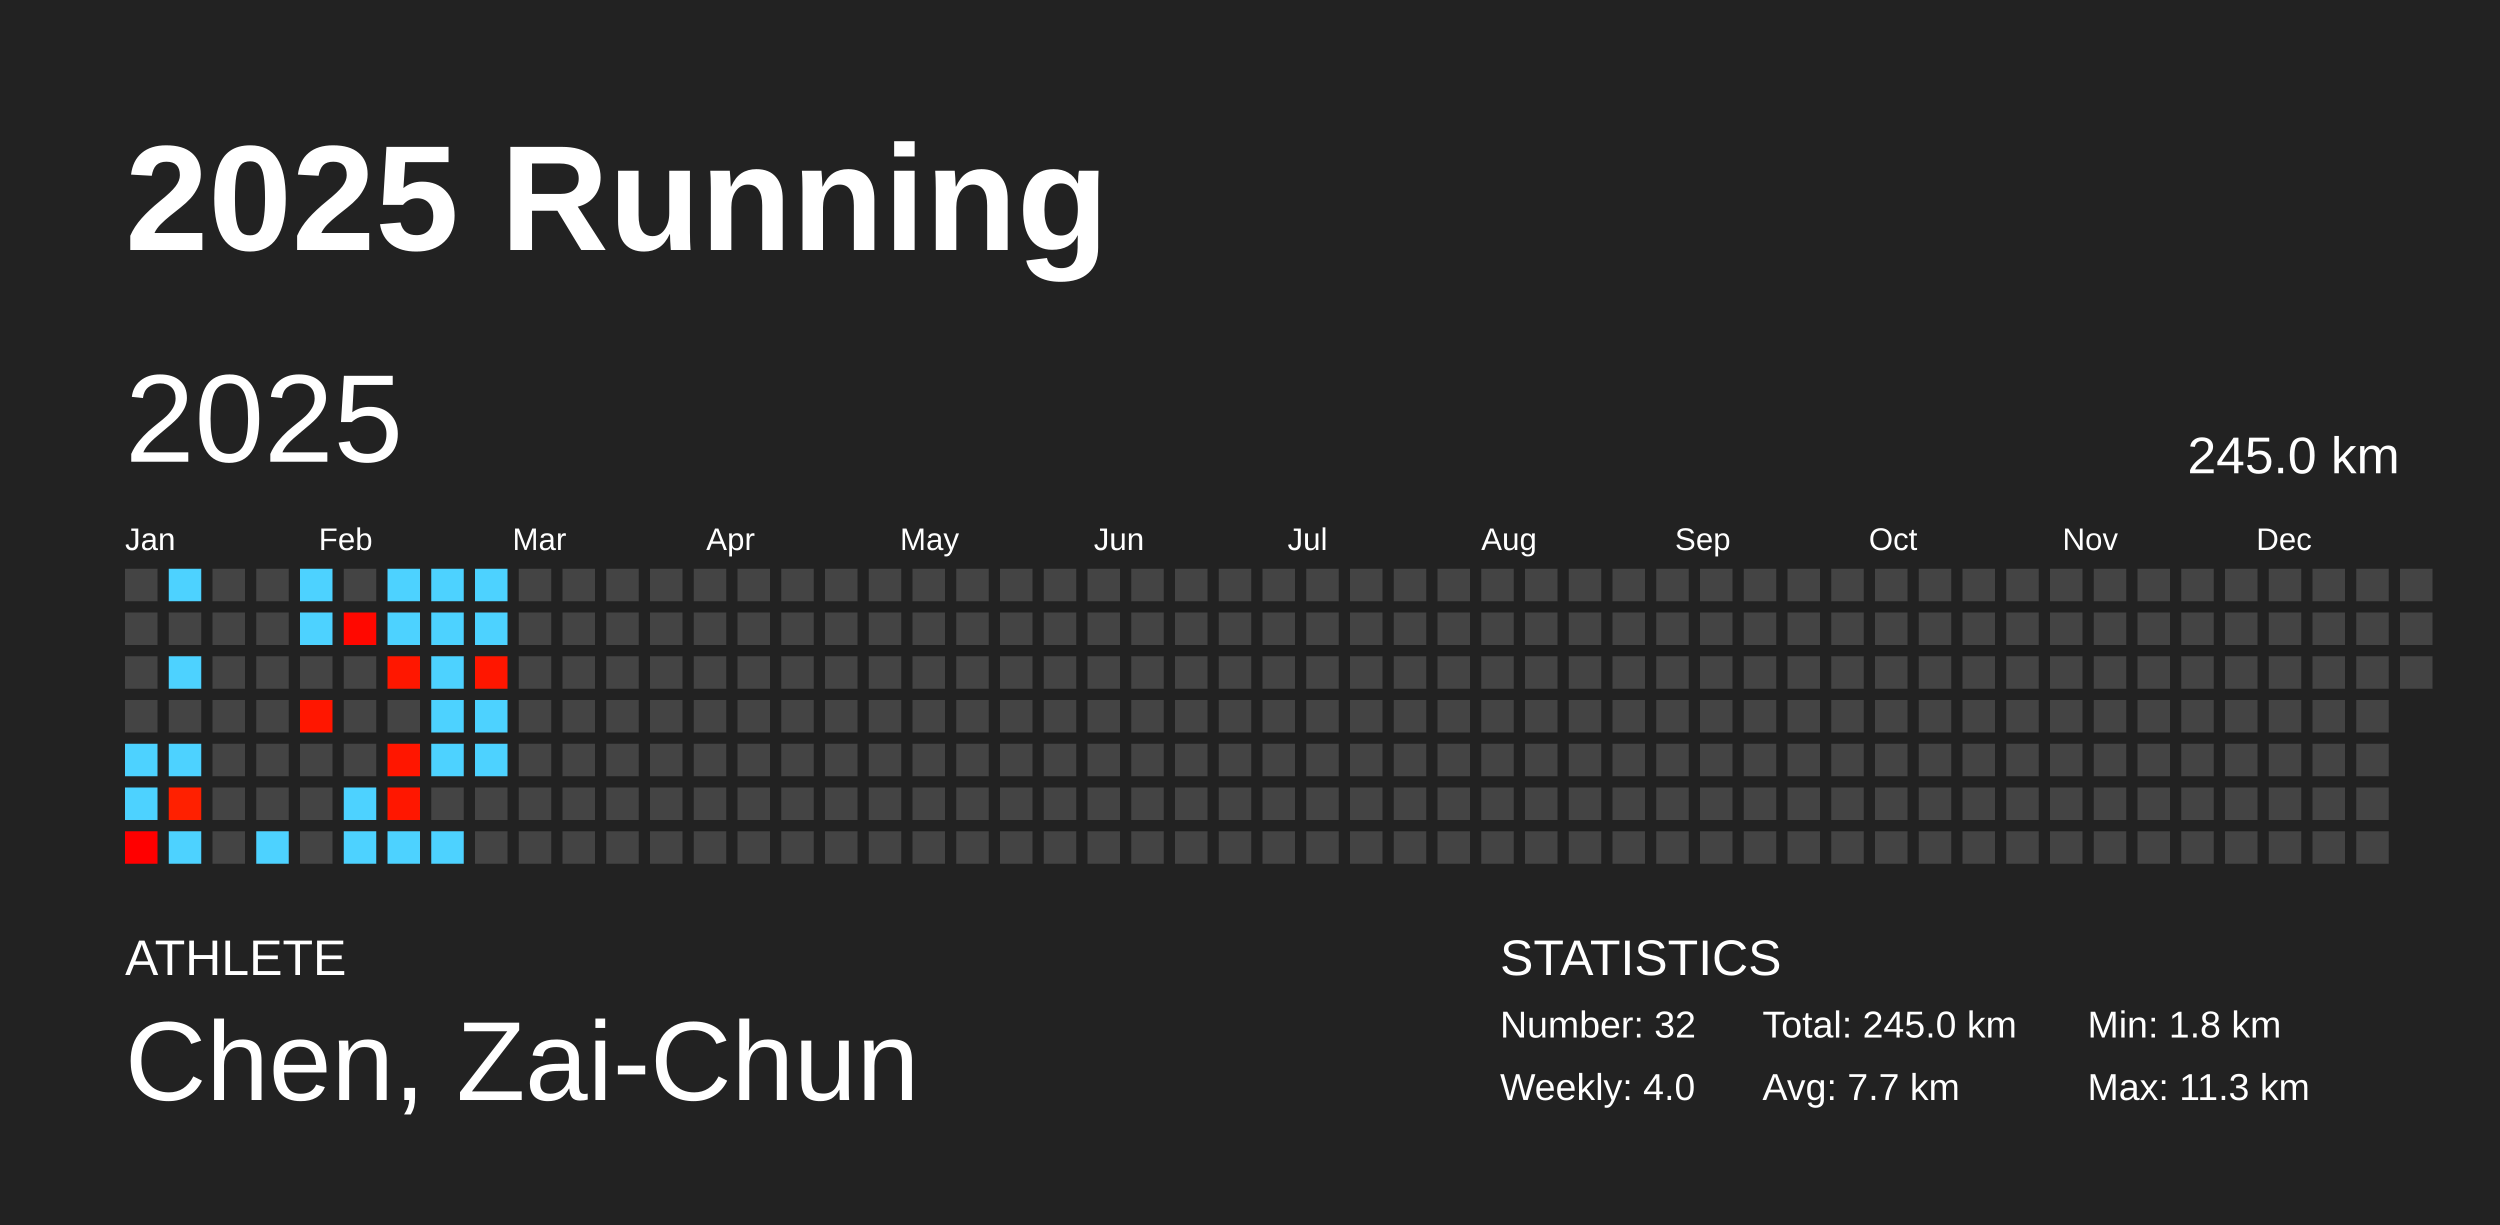
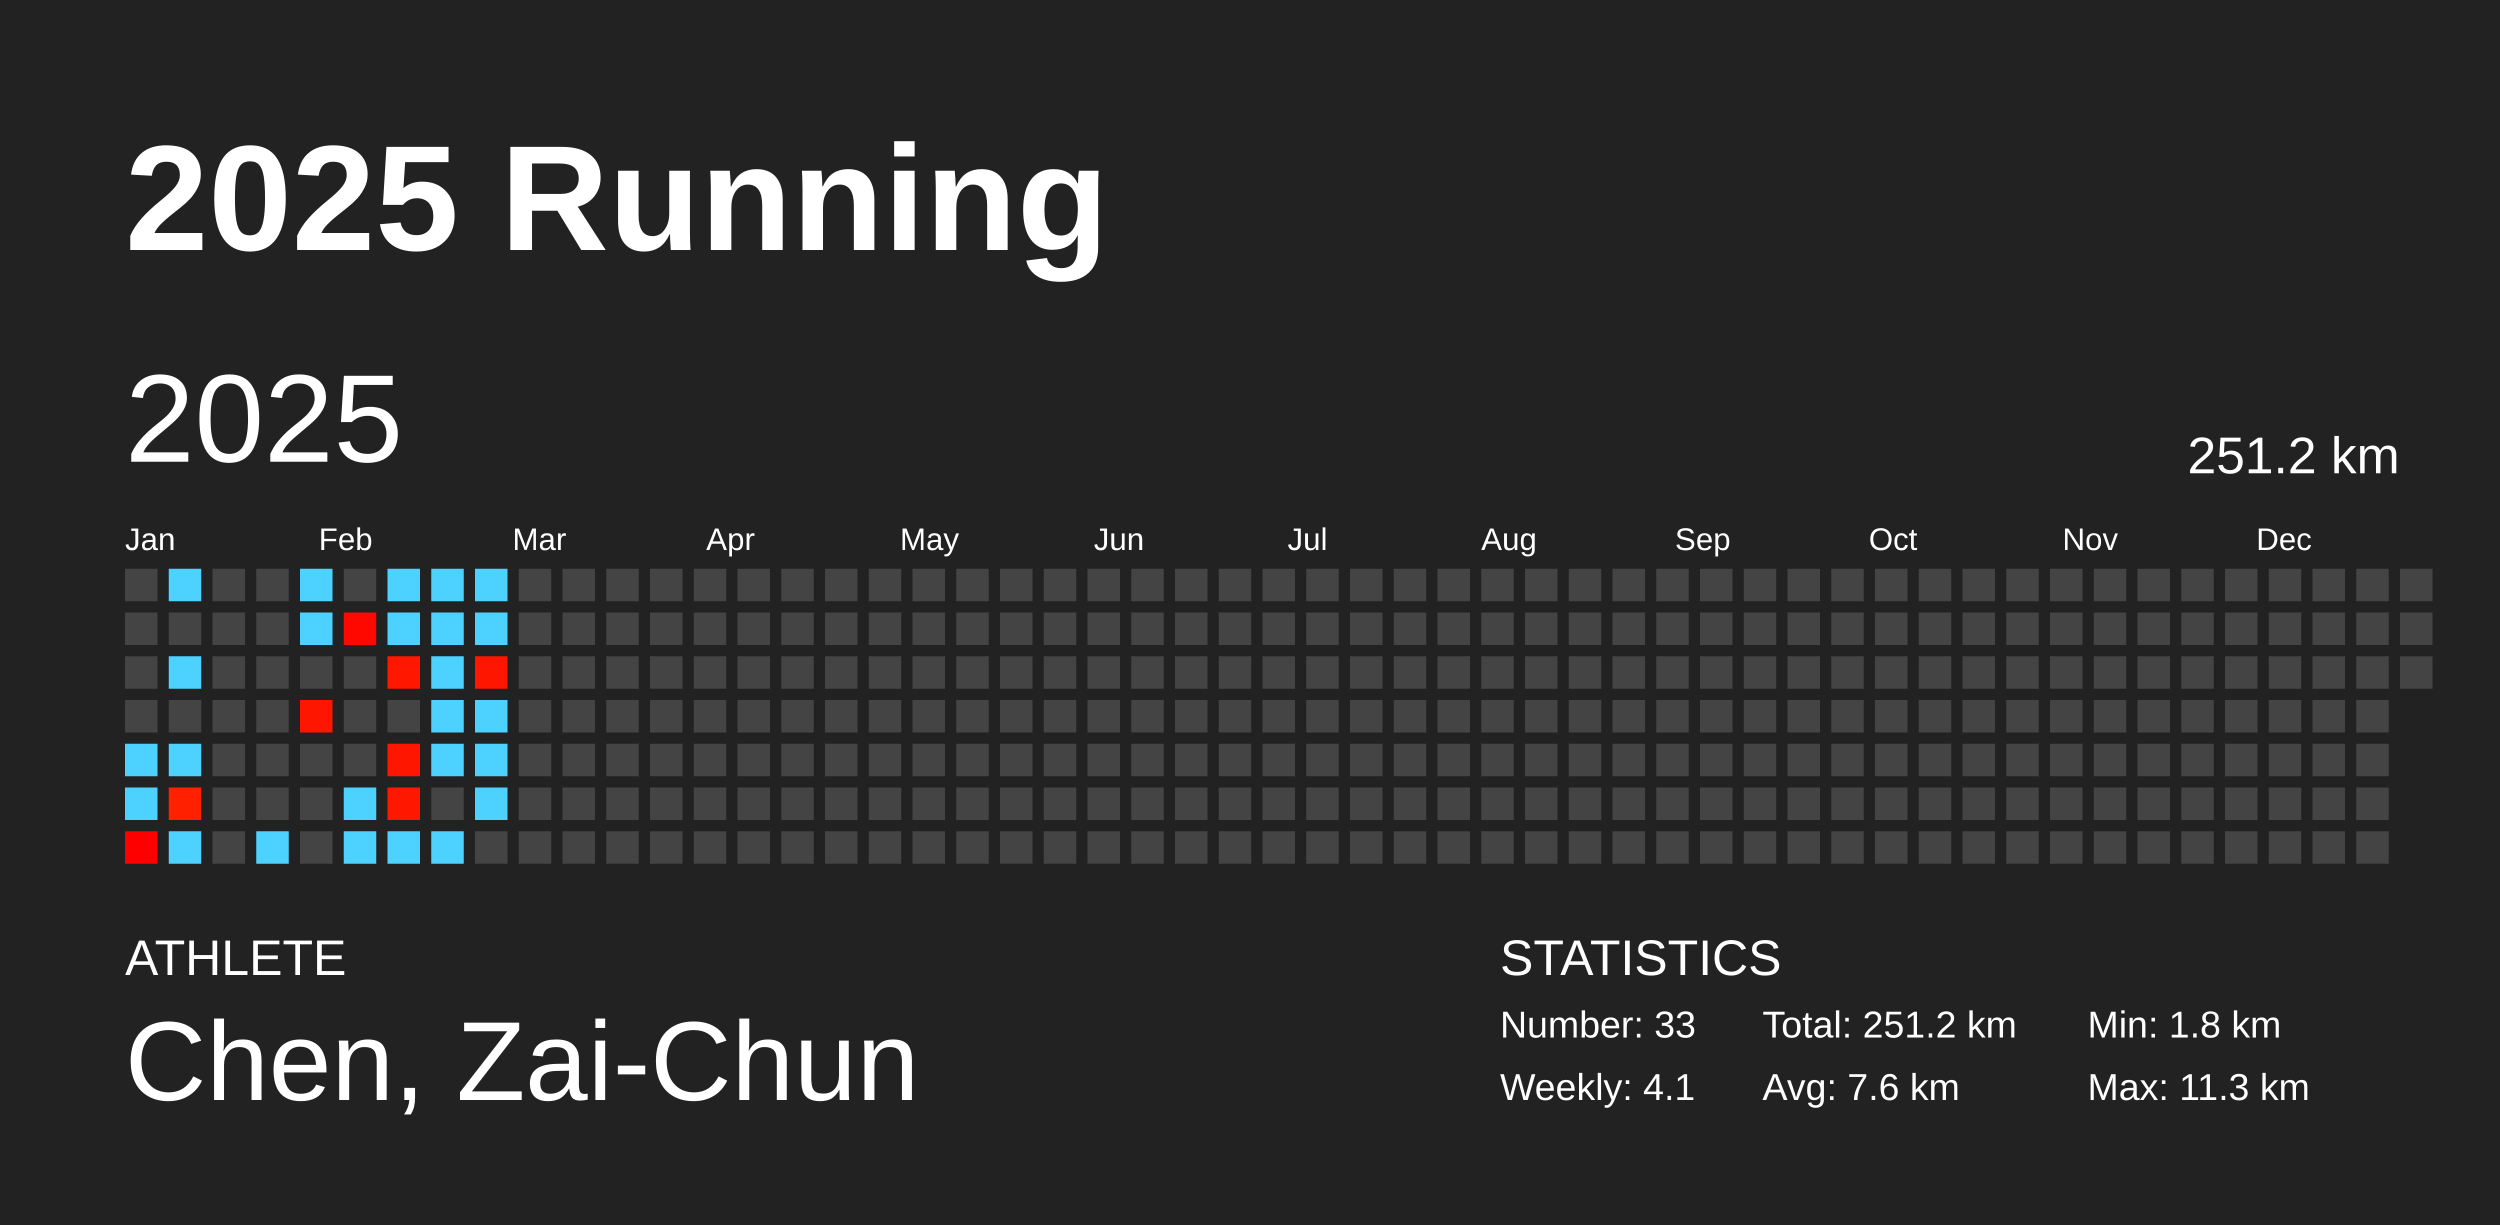
<svg xmlns="http://www.w3.org/2000/svg" baseProfile="full" height="98mm" version="1.1" viewBox="0,0,200,98" width="200mm">
  <defs />
  <rect fill="#222222" height="98" width="200" x="0" y="0" />
  <text fill="#FFFFFF" style="font-size:12px; font-family:Arial; font-weight:bold;" x="10" y="20">2025 Running</text>
  <text fill="#FFFFFF" style="font-size:4px; font-family:Arial" x="10" y="78">ATHLETE</text>
  <text fill="#FFFFFF" style="font-size:9px; font-family:Arial" x="10" y="88">Chen, Zai-Chun</text>
  <text fill="#FFFFFF" style="font-size:4px; font-family:Arial" x="120" y="78">STATISTICS</text>
-   <text fill="#FFFFFF" style="font-size:3px; font-family:Arial" x="120" y="83">Number: 32</text>
-   <text fill="#FFFFFF" style="font-size:3px; font-family:Arial" x="120" y="88">Weekly: 4.0</text>
-   <text fill="#FFFFFF" style="font-size:3px; font-family:Arial" x="141" y="83">Total: 245.0 km</text>
-   <text fill="#FFFFFF" style="font-size:3px; font-family:Arial" x="141" y="88">Avg: 7.7 km</text>
+   <text fill="#FFFFFF" style="font-size:3px; font-family:Arial" x="120" y="83">Number: 33</text>
+   <text fill="#FFFFFF" style="font-size:3px; font-family:Arial" x="120" y="88">Weekly: 4.1</text>
+   <text fill="#FFFFFF" style="font-size:3px; font-family:Arial" x="141" y="83">Total: 251.2 km</text>
+   <text fill="#FFFFFF" style="font-size:3px; font-family:Arial" x="141" y="88">Avg: 7.6 km</text>
  <text fill="#FFFFFF" style="font-size:3px; font-family:Arial" x="167" y="83">Min: 1.8 km</text>
  <text fill="#FFFFFF" style="font-size:3px; font-family:Arial" x="167" y="88">Max: 11.3 km</text>
  <text dominant-baseline="hanging" fill="#FFFFFF" style="font-size:10.0px; font-family:Arial;" x="10" y="30">2025</text>
-   <text dominant-baseline="hanging" fill="#FFFFFF" style="font-size:4.125px; font-family:Arial;" x="175" y="35">245.0 km</text>
+   <text dominant-baseline="hanging" fill="#FFFFFF" style="font-size:4.125px; font-family:Arial;" x="175" y="35">251.2 km</text>
  <text fill="#FFFFFF" style="font-size:2.5px; font-family:Arial" x="10.0" y="44">Jan</text>
  <text fill="#FFFFFF" style="font-size:2.5px; font-family:Arial" x="25.5" y="44">Feb</text>
  <text fill="#FFFFFF" style="font-size:2.5px; font-family:Arial" x="41.0" y="44">Mar</text>
  <text fill="#FFFFFF" style="font-size:2.5px; font-family:Arial" x="56.5" y="44">Apr</text>
  <text fill="#FFFFFF" style="font-size:2.5px; font-family:Arial" x="72.0" y="44">May</text>
  <text fill="#FFFFFF" style="font-size:2.5px; font-family:Arial" x="87.5" y="44">Jun</text>
  <text fill="#FFFFFF" style="font-size:2.5px; font-family:Arial" x="103.0" y="44">Jul</text>
  <text fill="#FFFFFF" style="font-size:2.5px; font-family:Arial" x="118.5" y="44">Aug</text>
  <text fill="#FFFFFF" style="font-size:2.5px; font-family:Arial" x="134.0" y="44">Sep</text>
  <text fill="#FFFFFF" style="font-size:2.5px; font-family:Arial" x="149.5" y="44">Oct</text>
  <text fill="#FFFFFF" style="font-size:2.5px; font-family:Arial" x="165.0" y="44">Nov</text>
  <text fill="#FFFFFF" style="font-size:2.5px; font-family:Arial" x="180.5" y="44">Dec</text>
  <rect fill="#444444" height="2.6" width="2.6" x="10.0" y="45.5" />
  <rect fill="#444444" height="2.6" width="2.6" x="10.0" y="49.0" />
  <rect fill="#444444" height="2.6" width="2.6" x="10.0" y="52.5" />
  <rect fill="#444444" height="2.6" width="2.6" x="10.0" y="56.0" />
  <rect fill="#4dd2ff" height="2.6" width="2.6" x="10.0" y="59.5" />
  <rect fill="#4dd2ff" height="2.6" width="2.6" x="10.0" y="63.0" />
  <rect fill="#ff0000" height="2.6" width="2.6" x="10.0" y="66.5" />
  <rect fill="#4dd2ff" height="2.6" width="2.6" x="13.5" y="45.5" />
  <rect fill="#444444" height="2.6" width="2.6" x="13.5" y="49.0" />
  <rect fill="#4dd2ff" height="2.6" width="2.6" x="13.5" y="52.5" />
  <rect fill="#444444" height="2.6" width="2.6" x="13.5" y="56.0" />
  <rect fill="#4dd2ff" height="2.6" width="2.6" x="13.5" y="59.5" />
  <rect fill="#ff2000" height="2.6" width="2.6" x="13.5" y="63.0" />
  <rect fill="#4dd2ff" height="2.6" width="2.6" x="13.5" y="66.5" />
  <rect fill="#444444" height="2.6" width="2.6" x="17.0" y="45.5" />
  <rect fill="#444444" height="2.6" width="2.6" x="17.0" y="49.0" />
  <rect fill="#444444" height="2.6" width="2.6" x="17.0" y="52.5" />
  <rect fill="#444444" height="2.6" width="2.6" x="17.0" y="56.0" />
  <rect fill="#444444" height="2.6" width="2.6" x="17.0" y="59.5" />
  <rect fill="#444444" height="2.6" width="2.6" x="17.0" y="63.0" />
  <rect fill="#444444" height="2.6" width="2.6" x="17.0" y="66.5" />
  <rect fill="#444444" height="2.6" width="2.6" x="20.5" y="45.5" />
  <rect fill="#444444" height="2.6" width="2.6" x="20.5" y="49.0" />
  <rect fill="#444444" height="2.6" width="2.6" x="20.5" y="52.5" />
  <rect fill="#444444" height="2.6" width="2.6" x="20.5" y="56.0" />
  <rect fill="#444444" height="2.6" width="2.6" x="20.5" y="59.5" />
  <rect fill="#444444" height="2.6" width="2.6" x="20.5" y="63.0" />
  <rect fill="#4dd2ff" height="2.6" width="2.6" x="20.5" y="66.5" />
  <rect fill="#4dd2ff" height="2.6" width="2.6" x="24.0" y="45.5" />
  <rect fill="#4dd2ff" height="2.6" width="2.6" x="24.0" y="49.0" />
  <rect fill="#444444" height="2.6" width="2.6" x="24.0" y="52.5" />
  <rect fill="#ff1600" height="2.6" width="2.6" x="24.0" y="56.0" />
  <rect fill="#444444" height="2.6" width="2.6" x="24.0" y="59.5" />
  <rect fill="#444444" height="2.6" width="2.6" x="24.0" y="63.0" />
  <rect fill="#444444" height="2.6" width="2.6" x="24.0" y="66.5" />
  <rect fill="#444444" height="2.6" width="2.6" x="27.5" y="45.5" />
  <rect fill="#ff0800" height="2.6" width="2.6" x="27.5" y="49.0" />
  <rect fill="#444444" height="2.6" width="2.6" x="27.5" y="52.5" />
  <rect fill="#444444" height="2.6" width="2.6" x="27.5" y="56.0" />
  <rect fill="#444444" height="2.6" width="2.6" x="27.5" y="59.5" />
  <rect fill="#4dd2ff" height="2.6" width="2.6" x="27.5" y="63.0" />
  <rect fill="#4dd2ff" height="2.6" width="2.6" x="27.5" y="66.5" />
  <rect fill="#4dd2ff" height="2.6" width="2.6" x="31.0" y="45.5" />
  <rect fill="#4dd2ff" height="2.6" width="2.6" x="31.0" y="49.0" />
  <rect fill="#ff1700" height="2.6" width="2.6" x="31.0" y="52.5" />
  <rect fill="#444444" height="2.6" width="2.6" x="31.0" y="56.0" />
  <rect fill="#ff1600" height="2.6" width="2.6" x="31.0" y="59.5" />
  <rect fill="#ff1700" height="2.6" width="2.6" x="31.0" y="63.0" />
  <rect fill="#4dd2ff" height="2.6" width="2.6" x="31.0" y="66.5" />
  <rect fill="#4dd2ff" height="2.6" width="2.6" x="34.5" y="45.5" />
  <rect fill="#4dd2ff" height="2.6" width="2.6" x="34.5" y="49.0" />
  <rect fill="#4dd2ff" height="2.6" width="2.6" x="34.5" y="52.5" />
  <rect fill="#4dd2ff" height="2.6" width="2.6" x="34.5" y="56.0" />
  <rect fill="#4dd2ff" height="2.6" width="2.6" x="34.5" y="59.5" />
  <rect fill="#444444" height="2.6" width="2.6" x="34.5" y="63.0" />
  <rect fill="#4dd2ff" height="2.6" width="2.6" x="34.5" y="66.5" />
  <rect fill="#4dd2ff" height="2.6" width="2.6" x="38.0" y="45.5" />
  <rect fill="#4dd2ff" height="2.6" width="2.6" x="38.0" y="49.0" />
  <rect fill="#ff1600" height="2.6" width="2.6" x="38.0" y="52.5" />
  <rect fill="#4dd2ff" height="2.6" width="2.6" x="38.0" y="56.0" />
  <rect fill="#4dd2ff" height="2.6" width="2.6" x="38.0" y="59.5" />
-   <rect fill="#444444" height="2.6" width="2.6" x="38.0" y="63.0" />
+   <rect fill="#4dd2ff" height="2.6" width="2.6" x="38.0" y="63.0" />
  <rect fill="#444444" height="2.6" width="2.6" x="38.0" y="66.5" />
  <rect fill="#444444" height="2.6" width="2.6" x="41.5" y="45.5" />
  <rect fill="#444444" height="2.6" width="2.6" x="41.5" y="49.0" />
  <rect fill="#444444" height="2.6" width="2.6" x="41.5" y="52.5" />
  <rect fill="#444444" height="2.6" width="2.6" x="41.5" y="56.0" />
  <rect fill="#444444" height="2.6" width="2.6" x="41.5" y="59.5" />
  <rect fill="#444444" height="2.6" width="2.6" x="41.5" y="63.0" />
  <rect fill="#444444" height="2.6" width="2.6" x="41.5" y="66.5" />
  <rect fill="#444444" height="2.6" width="2.6" x="45.0" y="45.5" />
  <rect fill="#444444" height="2.6" width="2.6" x="45.0" y="49.0" />
  <rect fill="#444444" height="2.6" width="2.6" x="45.0" y="52.5" />
  <rect fill="#444444" height="2.6" width="2.6" x="45.0" y="56.0" />
  <rect fill="#444444" height="2.6" width="2.6" x="45.0" y="59.5" />
  <rect fill="#444444" height="2.6" width="2.6" x="45.0" y="63.0" />
  <rect fill="#444444" height="2.6" width="2.6" x="45.0" y="66.5" />
  <rect fill="#444444" height="2.6" width="2.6" x="48.5" y="45.5" />
  <rect fill="#444444" height="2.6" width="2.6" x="48.5" y="49.0" />
  <rect fill="#444444" height="2.6" width="2.6" x="48.5" y="52.5" />
  <rect fill="#444444" height="2.6" width="2.6" x="48.5" y="56.0" />
  <rect fill="#444444" height="2.6" width="2.6" x="48.5" y="59.5" />
  <rect fill="#444444" height="2.6" width="2.6" x="48.5" y="63.0" />
  <rect fill="#444444" height="2.6" width="2.6" x="48.5" y="66.5" />
  <rect fill="#444444" height="2.6" width="2.6" x="52.0" y="45.5" />
  <rect fill="#444444" height="2.6" width="2.6" x="52.0" y="49.0" />
  <rect fill="#444444" height="2.6" width="2.6" x="52.0" y="52.5" />
  <rect fill="#444444" height="2.6" width="2.6" x="52.0" y="56.0" />
  <rect fill="#444444" height="2.6" width="2.6" x="52.0" y="59.5" />
  <rect fill="#444444" height="2.6" width="2.6" x="52.0" y="63.0" />
  <rect fill="#444444" height="2.6" width="2.6" x="52.0" y="66.5" />
  <rect fill="#444444" height="2.6" width="2.6" x="55.5" y="45.5" />
  <rect fill="#444444" height="2.6" width="2.6" x="55.5" y="49.0" />
  <rect fill="#444444" height="2.6" width="2.6" x="55.5" y="52.5" />
  <rect fill="#444444" height="2.6" width="2.6" x="55.5" y="56.0" />
  <rect fill="#444444" height="2.6" width="2.6" x="55.5" y="59.5" />
  <rect fill="#444444" height="2.6" width="2.6" x="55.5" y="63.0" />
  <rect fill="#444444" height="2.6" width="2.6" x="55.5" y="66.5" />
  <rect fill="#444444" height="2.6" width="2.6" x="59.0" y="45.5" />
  <rect fill="#444444" height="2.6" width="2.6" x="59.0" y="49.0" />
  <rect fill="#444444" height="2.6" width="2.6" x="59.0" y="52.5" />
  <rect fill="#444444" height="2.6" width="2.6" x="59.0" y="56.0" />
  <rect fill="#444444" height="2.6" width="2.6" x="59.0" y="59.5" />
  <rect fill="#444444" height="2.6" width="2.6" x="59.0" y="63.0" />
  <rect fill="#444444" height="2.6" width="2.6" x="59.0" y="66.5" />
  <rect fill="#444444" height="2.6" width="2.6" x="62.5" y="45.5" />
  <rect fill="#444444" height="2.6" width="2.6" x="62.5" y="49.0" />
  <rect fill="#444444" height="2.6" width="2.6" x="62.5" y="52.5" />
  <rect fill="#444444" height="2.6" width="2.6" x="62.5" y="56.0" />
  <rect fill="#444444" height="2.6" width="2.6" x="62.5" y="59.5" />
  <rect fill="#444444" height="2.6" width="2.6" x="62.5" y="63.0" />
  <rect fill="#444444" height="2.6" width="2.6" x="62.5" y="66.5" />
  <rect fill="#444444" height="2.6" width="2.6" x="66.0" y="45.5" />
  <rect fill="#444444" height="2.6" width="2.6" x="66.0" y="49.0" />
  <rect fill="#444444" height="2.6" width="2.6" x="66.0" y="52.5" />
  <rect fill="#444444" height="2.6" width="2.6" x="66.0" y="56.0" />
  <rect fill="#444444" height="2.6" width="2.6" x="66.0" y="59.5" />
  <rect fill="#444444" height="2.6" width="2.6" x="66.0" y="63.0" />
  <rect fill="#444444" height="2.6" width="2.6" x="66.0" y="66.5" />
  <rect fill="#444444" height="2.6" width="2.6" x="69.5" y="45.5" />
  <rect fill="#444444" height="2.6" width="2.6" x="69.5" y="49.0" />
  <rect fill="#444444" height="2.6" width="2.6" x="69.5" y="52.5" />
  <rect fill="#444444" height="2.6" width="2.6" x="69.5" y="56.0" />
  <rect fill="#444444" height="2.6" width="2.6" x="69.5" y="59.5" />
  <rect fill="#444444" height="2.6" width="2.6" x="69.5" y="63.0" />
  <rect fill="#444444" height="2.6" width="2.6" x="69.5" y="66.5" />
  <rect fill="#444444" height="2.6" width="2.6" x="73.0" y="45.5" />
  <rect fill="#444444" height="2.6" width="2.6" x="73.0" y="49.0" />
  <rect fill="#444444" height="2.6" width="2.6" x="73.0" y="52.5" />
  <rect fill="#444444" height="2.6" width="2.6" x="73.0" y="56.0" />
  <rect fill="#444444" height="2.6" width="2.6" x="73.0" y="59.5" />
  <rect fill="#444444" height="2.6" width="2.6" x="73.0" y="63.0" />
  <rect fill="#444444" height="2.6" width="2.6" x="73.0" y="66.5" />
  <rect fill="#444444" height="2.6" width="2.6" x="76.5" y="45.5" />
  <rect fill="#444444" height="2.6" width="2.6" x="76.5" y="49.0" />
  <rect fill="#444444" height="2.6" width="2.6" x="76.5" y="52.5" />
  <rect fill="#444444" height="2.6" width="2.6" x="76.5" y="56.0" />
  <rect fill="#444444" height="2.6" width="2.6" x="76.5" y="59.5" />
  <rect fill="#444444" height="2.6" width="2.6" x="76.5" y="63.0" />
  <rect fill="#444444" height="2.6" width="2.6" x="76.5" y="66.5" />
  <rect fill="#444444" height="2.6" width="2.6" x="80.0" y="45.5" />
  <rect fill="#444444" height="2.6" width="2.6" x="80.0" y="49.0" />
  <rect fill="#444444" height="2.6" width="2.6" x="80.0" y="52.5" />
  <rect fill="#444444" height="2.6" width="2.6" x="80.0" y="56.0" />
  <rect fill="#444444" height="2.6" width="2.6" x="80.0" y="59.5" />
  <rect fill="#444444" height="2.6" width="2.6" x="80.0" y="63.0" />
  <rect fill="#444444" height="2.6" width="2.6" x="80.0" y="66.5" />
  <rect fill="#444444" height="2.6" width="2.6" x="83.5" y="45.5" />
  <rect fill="#444444" height="2.6" width="2.6" x="83.5" y="49.0" />
  <rect fill="#444444" height="2.6" width="2.6" x="83.5" y="52.5" />
  <rect fill="#444444" height="2.6" width="2.6" x="83.5" y="56.0" />
  <rect fill="#444444" height="2.6" width="2.6" x="83.5" y="59.5" />
  <rect fill="#444444" height="2.6" width="2.6" x="83.5" y="63.0" />
  <rect fill="#444444" height="2.6" width="2.6" x="83.5" y="66.5" />
  <rect fill="#444444" height="2.6" width="2.6" x="87.0" y="45.5" />
  <rect fill="#444444" height="2.6" width="2.6" x="87.0" y="49.0" />
  <rect fill="#444444" height="2.6" width="2.6" x="87.0" y="52.5" />
  <rect fill="#444444" height="2.6" width="2.6" x="87.0" y="56.0" />
  <rect fill="#444444" height="2.6" width="2.6" x="87.0" y="59.5" />
  <rect fill="#444444" height="2.6" width="2.6" x="87.0" y="63.0" />
  <rect fill="#444444" height="2.6" width="2.6" x="87.0" y="66.5" />
  <rect fill="#444444" height="2.6" width="2.6" x="90.5" y="45.5" />
  <rect fill="#444444" height="2.6" width="2.6" x="90.5" y="49.0" />
  <rect fill="#444444" height="2.6" width="2.6" x="90.5" y="52.5" />
  <rect fill="#444444" height="2.6" width="2.6" x="90.5" y="56.0" />
  <rect fill="#444444" height="2.6" width="2.6" x="90.5" y="59.5" />
  <rect fill="#444444" height="2.6" width="2.6" x="90.5" y="63.0" />
  <rect fill="#444444" height="2.6" width="2.6" x="90.5" y="66.5" />
  <rect fill="#444444" height="2.6" width="2.6" x="94.0" y="45.5" />
  <rect fill="#444444" height="2.6" width="2.6" x="94.0" y="49.0" />
  <rect fill="#444444" height="2.6" width="2.6" x="94.0" y="52.5" />
  <rect fill="#444444" height="2.6" width="2.6" x="94.0" y="56.0" />
  <rect fill="#444444" height="2.6" width="2.6" x="94.0" y="59.5" />
  <rect fill="#444444" height="2.6" width="2.6" x="94.0" y="63.0" />
  <rect fill="#444444" height="2.6" width="2.6" x="94.0" y="66.5" />
  <rect fill="#444444" height="2.6" width="2.6" x="97.5" y="45.5" />
  <rect fill="#444444" height="2.6" width="2.6" x="97.5" y="49.0" />
  <rect fill="#444444" height="2.6" width="2.6" x="97.5" y="52.5" />
  <rect fill="#444444" height="2.6" width="2.6" x="97.5" y="56.0" />
  <rect fill="#444444" height="2.6" width="2.6" x="97.5" y="59.5" />
  <rect fill="#444444" height="2.6" width="2.6" x="97.5" y="63.0" />
  <rect fill="#444444" height="2.6" width="2.6" x="97.5" y="66.5" />
  <rect fill="#444444" height="2.6" width="2.6" x="101.0" y="45.5" />
  <rect fill="#444444" height="2.6" width="2.6" x="101.0" y="49.0" />
  <rect fill="#444444" height="2.6" width="2.6" x="101.0" y="52.5" />
  <rect fill="#444444" height="2.6" width="2.6" x="101.0" y="56.0" />
  <rect fill="#444444" height="2.6" width="2.6" x="101.0" y="59.5" />
  <rect fill="#444444" height="2.6" width="2.6" x="101.0" y="63.0" />
  <rect fill="#444444" height="2.6" width="2.6" x="101.0" y="66.5" />
  <rect fill="#444444" height="2.6" width="2.6" x="104.5" y="45.5" />
  <rect fill="#444444" height="2.6" width="2.6" x="104.5" y="49.0" />
  <rect fill="#444444" height="2.6" width="2.6" x="104.5" y="52.5" />
  <rect fill="#444444" height="2.6" width="2.6" x="104.5" y="56.0" />
  <rect fill="#444444" height="2.6" width="2.6" x="104.5" y="59.5" />
  <rect fill="#444444" height="2.6" width="2.6" x="104.5" y="63.0" />
  <rect fill="#444444" height="2.6" width="2.6" x="104.5" y="66.5" />
  <rect fill="#444444" height="2.6" width="2.6" x="108.0" y="45.5" />
  <rect fill="#444444" height="2.6" width="2.6" x="108.0" y="49.0" />
  <rect fill="#444444" height="2.6" width="2.6" x="108.0" y="52.5" />
  <rect fill="#444444" height="2.6" width="2.6" x="108.0" y="56.0" />
  <rect fill="#444444" height="2.6" width="2.6" x="108.0" y="59.5" />
  <rect fill="#444444" height="2.6" width="2.6" x="108.0" y="63.0" />
  <rect fill="#444444" height="2.6" width="2.6" x="108.0" y="66.5" />
  <rect fill="#444444" height="2.6" width="2.6" x="111.5" y="45.5" />
  <rect fill="#444444" height="2.6" width="2.6" x="111.5" y="49.0" />
  <rect fill="#444444" height="2.6" width="2.6" x="111.5" y="52.5" />
  <rect fill="#444444" height="2.6" width="2.6" x="111.5" y="56.0" />
  <rect fill="#444444" height="2.6" width="2.6" x="111.5" y="59.5" />
  <rect fill="#444444" height="2.6" width="2.6" x="111.5" y="63.0" />
  <rect fill="#444444" height="2.6" width="2.6" x="111.5" y="66.5" />
  <rect fill="#444444" height="2.6" width="2.6" x="115.0" y="45.5" />
  <rect fill="#444444" height="2.6" width="2.6" x="115.0" y="49.0" />
  <rect fill="#444444" height="2.6" width="2.6" x="115.0" y="52.5" />
  <rect fill="#444444" height="2.6" width="2.6" x="115.0" y="56.0" />
  <rect fill="#444444" height="2.6" width="2.6" x="115.0" y="59.5" />
  <rect fill="#444444" height="2.6" width="2.6" x="115.0" y="63.0" />
  <rect fill="#444444" height="2.6" width="2.6" x="115.0" y="66.5" />
  <rect fill="#444444" height="2.6" width="2.6" x="118.5" y="45.5" />
  <rect fill="#444444" height="2.6" width="2.6" x="118.5" y="49.0" />
  <rect fill="#444444" height="2.6" width="2.6" x="118.5" y="52.5" />
  <rect fill="#444444" height="2.6" width="2.6" x="118.5" y="56.0" />
  <rect fill="#444444" height="2.6" width="2.6" x="118.5" y="59.5" />
  <rect fill="#444444" height="2.6" width="2.6" x="118.5" y="63.0" />
  <rect fill="#444444" height="2.6" width="2.6" x="118.5" y="66.5" />
  <rect fill="#444444" height="2.6" width="2.6" x="122.0" y="45.5" />
  <rect fill="#444444" height="2.6" width="2.6" x="122.0" y="49.0" />
  <rect fill="#444444" height="2.6" width="2.6" x="122.0" y="52.5" />
  <rect fill="#444444" height="2.6" width="2.6" x="122.0" y="56.0" />
  <rect fill="#444444" height="2.6" width="2.6" x="122.0" y="59.5" />
  <rect fill="#444444" height="2.6" width="2.6" x="122.0" y="63.0" />
  <rect fill="#444444" height="2.6" width="2.6" x="122.0" y="66.5" />
  <rect fill="#444444" height="2.6" width="2.6" x="125.5" y="45.5" />
  <rect fill="#444444" height="2.6" width="2.6" x="125.5" y="49.0" />
  <rect fill="#444444" height="2.6" width="2.6" x="125.5" y="52.5" />
  <rect fill="#444444" height="2.6" width="2.6" x="125.5" y="56.0" />
  <rect fill="#444444" height="2.6" width="2.6" x="125.5" y="59.5" />
  <rect fill="#444444" height="2.6" width="2.6" x="125.5" y="63.0" />
  <rect fill="#444444" height="2.6" width="2.6" x="125.5" y="66.5" />
  <rect fill="#444444" height="2.6" width="2.6" x="129.0" y="45.5" />
  <rect fill="#444444" height="2.6" width="2.6" x="129.0" y="49.0" />
  <rect fill="#444444" height="2.6" width="2.6" x="129.0" y="52.5" />
  <rect fill="#444444" height="2.6" width="2.6" x="129.0" y="56.0" />
  <rect fill="#444444" height="2.6" width="2.6" x="129.0" y="59.5" />
  <rect fill="#444444" height="2.6" width="2.6" x="129.0" y="63.0" />
  <rect fill="#444444" height="2.6" width="2.6" x="129.0" y="66.5" />
  <rect fill="#444444" height="2.6" width="2.6" x="132.5" y="45.5" />
  <rect fill="#444444" height="2.6" width="2.6" x="132.5" y="49.0" />
  <rect fill="#444444" height="2.6" width="2.6" x="132.5" y="52.5" />
  <rect fill="#444444" height="2.6" width="2.6" x="132.5" y="56.0" />
  <rect fill="#444444" height="2.6" width="2.6" x="132.5" y="59.5" />
  <rect fill="#444444" height="2.6" width="2.6" x="132.5" y="63.0" />
  <rect fill="#444444" height="2.6" width="2.6" x="132.5" y="66.5" />
  <rect fill="#444444" height="2.6" width="2.6" x="136.0" y="45.5" />
  <rect fill="#444444" height="2.6" width="2.6" x="136.0" y="49.0" />
  <rect fill="#444444" height="2.6" width="2.6" x="136.0" y="52.5" />
  <rect fill="#444444" height="2.6" width="2.6" x="136.0" y="56.0" />
  <rect fill="#444444" height="2.6" width="2.6" x="136.0" y="59.5" />
  <rect fill="#444444" height="2.6" width="2.6" x="136.0" y="63.0" />
  <rect fill="#444444" height="2.6" width="2.6" x="136.0" y="66.5" />
  <rect fill="#444444" height="2.6" width="2.6" x="139.5" y="45.5" />
  <rect fill="#444444" height="2.6" width="2.6" x="139.5" y="49.0" />
  <rect fill="#444444" height="2.6" width="2.6" x="139.5" y="52.5" />
  <rect fill="#444444" height="2.6" width="2.6" x="139.5" y="56.0" />
  <rect fill="#444444" height="2.6" width="2.6" x="139.5" y="59.5" />
  <rect fill="#444444" height="2.6" width="2.6" x="139.5" y="63.0" />
  <rect fill="#444444" height="2.6" width="2.6" x="139.5" y="66.5" />
  <rect fill="#444444" height="2.6" width="2.6" x="143.0" y="45.5" />
  <rect fill="#444444" height="2.6" width="2.6" x="143.0" y="49.0" />
  <rect fill="#444444" height="2.6" width="2.6" x="143.0" y="52.5" />
  <rect fill="#444444" height="2.6" width="2.6" x="143.0" y="56.0" />
  <rect fill="#444444" height="2.6" width="2.6" x="143.0" y="59.5" />
  <rect fill="#444444" height="2.6" width="2.6" x="143.0" y="63.0" />
  <rect fill="#444444" height="2.6" width="2.6" x="143.0" y="66.5" />
  <rect fill="#444444" height="2.6" width="2.6" x="146.5" y="45.5" />
  <rect fill="#444444" height="2.6" width="2.6" x="146.5" y="49.0" />
  <rect fill="#444444" height="2.6" width="2.6" x="146.5" y="52.5" />
  <rect fill="#444444" height="2.6" width="2.6" x="146.5" y="56.0" />
  <rect fill="#444444" height="2.6" width="2.6" x="146.5" y="59.5" />
  <rect fill="#444444" height="2.6" width="2.6" x="146.5" y="63.0" />
  <rect fill="#444444" height="2.6" width="2.6" x="146.5" y="66.5" />
  <rect fill="#444444" height="2.6" width="2.6" x="150.0" y="45.5" />
  <rect fill="#444444" height="2.6" width="2.6" x="150.0" y="49.0" />
  <rect fill="#444444" height="2.6" width="2.6" x="150.0" y="52.5" />
  <rect fill="#444444" height="2.6" width="2.6" x="150.0" y="56.0" />
  <rect fill="#444444" height="2.6" width="2.6" x="150.0" y="59.5" />
  <rect fill="#444444" height="2.6" width="2.6" x="150.0" y="63.0" />
  <rect fill="#444444" height="2.6" width="2.6" x="150.0" y="66.5" />
  <rect fill="#444444" height="2.6" width="2.6" x="153.5" y="45.5" />
  <rect fill="#444444" height="2.6" width="2.6" x="153.5" y="49.0" />
  <rect fill="#444444" height="2.6" width="2.6" x="153.5" y="52.5" />
  <rect fill="#444444" height="2.6" width="2.6" x="153.5" y="56.0" />
  <rect fill="#444444" height="2.6" width="2.6" x="153.5" y="59.5" />
  <rect fill="#444444" height="2.6" width="2.6" x="153.5" y="63.0" />
  <rect fill="#444444" height="2.6" width="2.6" x="153.5" y="66.5" />
  <rect fill="#444444" height="2.6" width="2.6" x="157.0" y="45.5" />
  <rect fill="#444444" height="2.6" width="2.6" x="157.0" y="49.0" />
  <rect fill="#444444" height="2.6" width="2.6" x="157.0" y="52.5" />
  <rect fill="#444444" height="2.6" width="2.6" x="157.0" y="56.0" />
  <rect fill="#444444" height="2.6" width="2.6" x="157.0" y="59.5" />
  <rect fill="#444444" height="2.6" width="2.6" x="157.0" y="63.0" />
  <rect fill="#444444" height="2.6" width="2.6" x="157.0" y="66.5" />
  <rect fill="#444444" height="2.6" width="2.6" x="160.5" y="45.5" />
  <rect fill="#444444" height="2.6" width="2.6" x="160.5" y="49.0" />
  <rect fill="#444444" height="2.6" width="2.6" x="160.5" y="52.5" />
  <rect fill="#444444" height="2.6" width="2.6" x="160.5" y="56.0" />
  <rect fill="#444444" height="2.6" width="2.6" x="160.5" y="59.5" />
  <rect fill="#444444" height="2.6" width="2.6" x="160.5" y="63.0" />
  <rect fill="#444444" height="2.6" width="2.6" x="160.5" y="66.5" />
  <rect fill="#444444" height="2.6" width="2.6" x="164.0" y="45.5" />
  <rect fill="#444444" height="2.6" width="2.6" x="164.0" y="49.0" />
  <rect fill="#444444" height="2.6" width="2.6" x="164.0" y="52.5" />
  <rect fill="#444444" height="2.6" width="2.6" x="164.0" y="56.0" />
  <rect fill="#444444" height="2.6" width="2.6" x="164.0" y="59.5" />
  <rect fill="#444444" height="2.6" width="2.6" x="164.0" y="63.0" />
  <rect fill="#444444" height="2.6" width="2.6" x="164.0" y="66.5" />
  <rect fill="#444444" height="2.6" width="2.6" x="167.5" y="45.5" />
  <rect fill="#444444" height="2.6" width="2.6" x="167.5" y="49.0" />
  <rect fill="#444444" height="2.6" width="2.6" x="167.5" y="52.5" />
  <rect fill="#444444" height="2.6" width="2.6" x="167.5" y="56.0" />
  <rect fill="#444444" height="2.6" width="2.6" x="167.5" y="59.5" />
  <rect fill="#444444" height="2.6" width="2.6" x="167.5" y="63.0" />
  <rect fill="#444444" height="2.6" width="2.6" x="167.5" y="66.5" />
  <rect fill="#444444" height="2.6" width="2.6" x="171.0" y="45.5" />
  <rect fill="#444444" height="2.6" width="2.6" x="171.0" y="49.0" />
  <rect fill="#444444" height="2.6" width="2.6" x="171.0" y="52.5" />
  <rect fill="#444444" height="2.6" width="2.6" x="171.0" y="56.0" />
  <rect fill="#444444" height="2.6" width="2.6" x="171.0" y="59.5" />
  <rect fill="#444444" height="2.6" width="2.6" x="171.0" y="63.0" />
  <rect fill="#444444" height="2.6" width="2.6" x="171.0" y="66.5" />
  <rect fill="#444444" height="2.6" width="2.6" x="174.5" y="45.5" />
  <rect fill="#444444" height="2.6" width="2.6" x="174.5" y="49.0" />
  <rect fill="#444444" height="2.6" width="2.6" x="174.5" y="52.5" />
  <rect fill="#444444" height="2.6" width="2.6" x="174.5" y="56.0" />
  <rect fill="#444444" height="2.6" width="2.6" x="174.5" y="59.5" />
  <rect fill="#444444" height="2.6" width="2.6" x="174.5" y="63.0" />
  <rect fill="#444444" height="2.6" width="2.6" x="174.5" y="66.5" />
  <rect fill="#444444" height="2.6" width="2.6" x="178.0" y="45.5" />
  <rect fill="#444444" height="2.6" width="2.6" x="178.0" y="49.0" />
  <rect fill="#444444" height="2.6" width="2.6" x="178.0" y="52.5" />
  <rect fill="#444444" height="2.6" width="2.6" x="178.0" y="56.0" />
  <rect fill="#444444" height="2.6" width="2.6" x="178.0" y="59.5" />
  <rect fill="#444444" height="2.6" width="2.6" x="178.0" y="63.0" />
  <rect fill="#444444" height="2.6" width="2.6" x="178.0" y="66.5" />
  <rect fill="#444444" height="2.6" width="2.6" x="181.5" y="45.5" />
  <rect fill="#444444" height="2.6" width="2.6" x="181.5" y="49.0" />
  <rect fill="#444444" height="2.6" width="2.6" x="181.5" y="52.5" />
  <rect fill="#444444" height="2.6" width="2.6" x="181.5" y="56.0" />
  <rect fill="#444444" height="2.6" width="2.6" x="181.5" y="59.5" />
  <rect fill="#444444" height="2.6" width="2.6" x="181.5" y="63.0" />
  <rect fill="#444444" height="2.6" width="2.6" x="181.5" y="66.5" />
  <rect fill="#444444" height="2.6" width="2.6" x="185.0" y="45.5" />
  <rect fill="#444444" height="2.6" width="2.6" x="185.0" y="49.0" />
  <rect fill="#444444" height="2.6" width="2.6" x="185.0" y="52.5" />
  <rect fill="#444444" height="2.6" width="2.6" x="185.0" y="56.0" />
  <rect fill="#444444" height="2.6" width="2.6" x="185.0" y="59.5" />
  <rect fill="#444444" height="2.6" width="2.6" x="185.0" y="63.0" />
  <rect fill="#444444" height="2.6" width="2.6" x="185.0" y="66.5" />
  <rect fill="#444444" height="2.6" width="2.6" x="188.5" y="45.5" />
  <rect fill="#444444" height="2.6" width="2.6" x="188.5" y="49.0" />
  <rect fill="#444444" height="2.6" width="2.6" x="188.5" y="52.5" />
  <rect fill="#444444" height="2.6" width="2.6" x="188.5" y="56.0" />
  <rect fill="#444444" height="2.6" width="2.6" x="188.5" y="59.5" />
  <rect fill="#444444" height="2.6" width="2.6" x="188.5" y="63.0" />
  <rect fill="#444444" height="2.6" width="2.6" x="188.5" y="66.5" />
  <rect fill="#444444" height="2.6" width="2.6" x="192.0" y="45.5" />
  <rect fill="#444444" height="2.6" width="2.6" x="192.0" y="49.0" />
  <rect fill="#444444" height="2.6" width="2.6" x="192.0" y="52.5" />
</svg>
